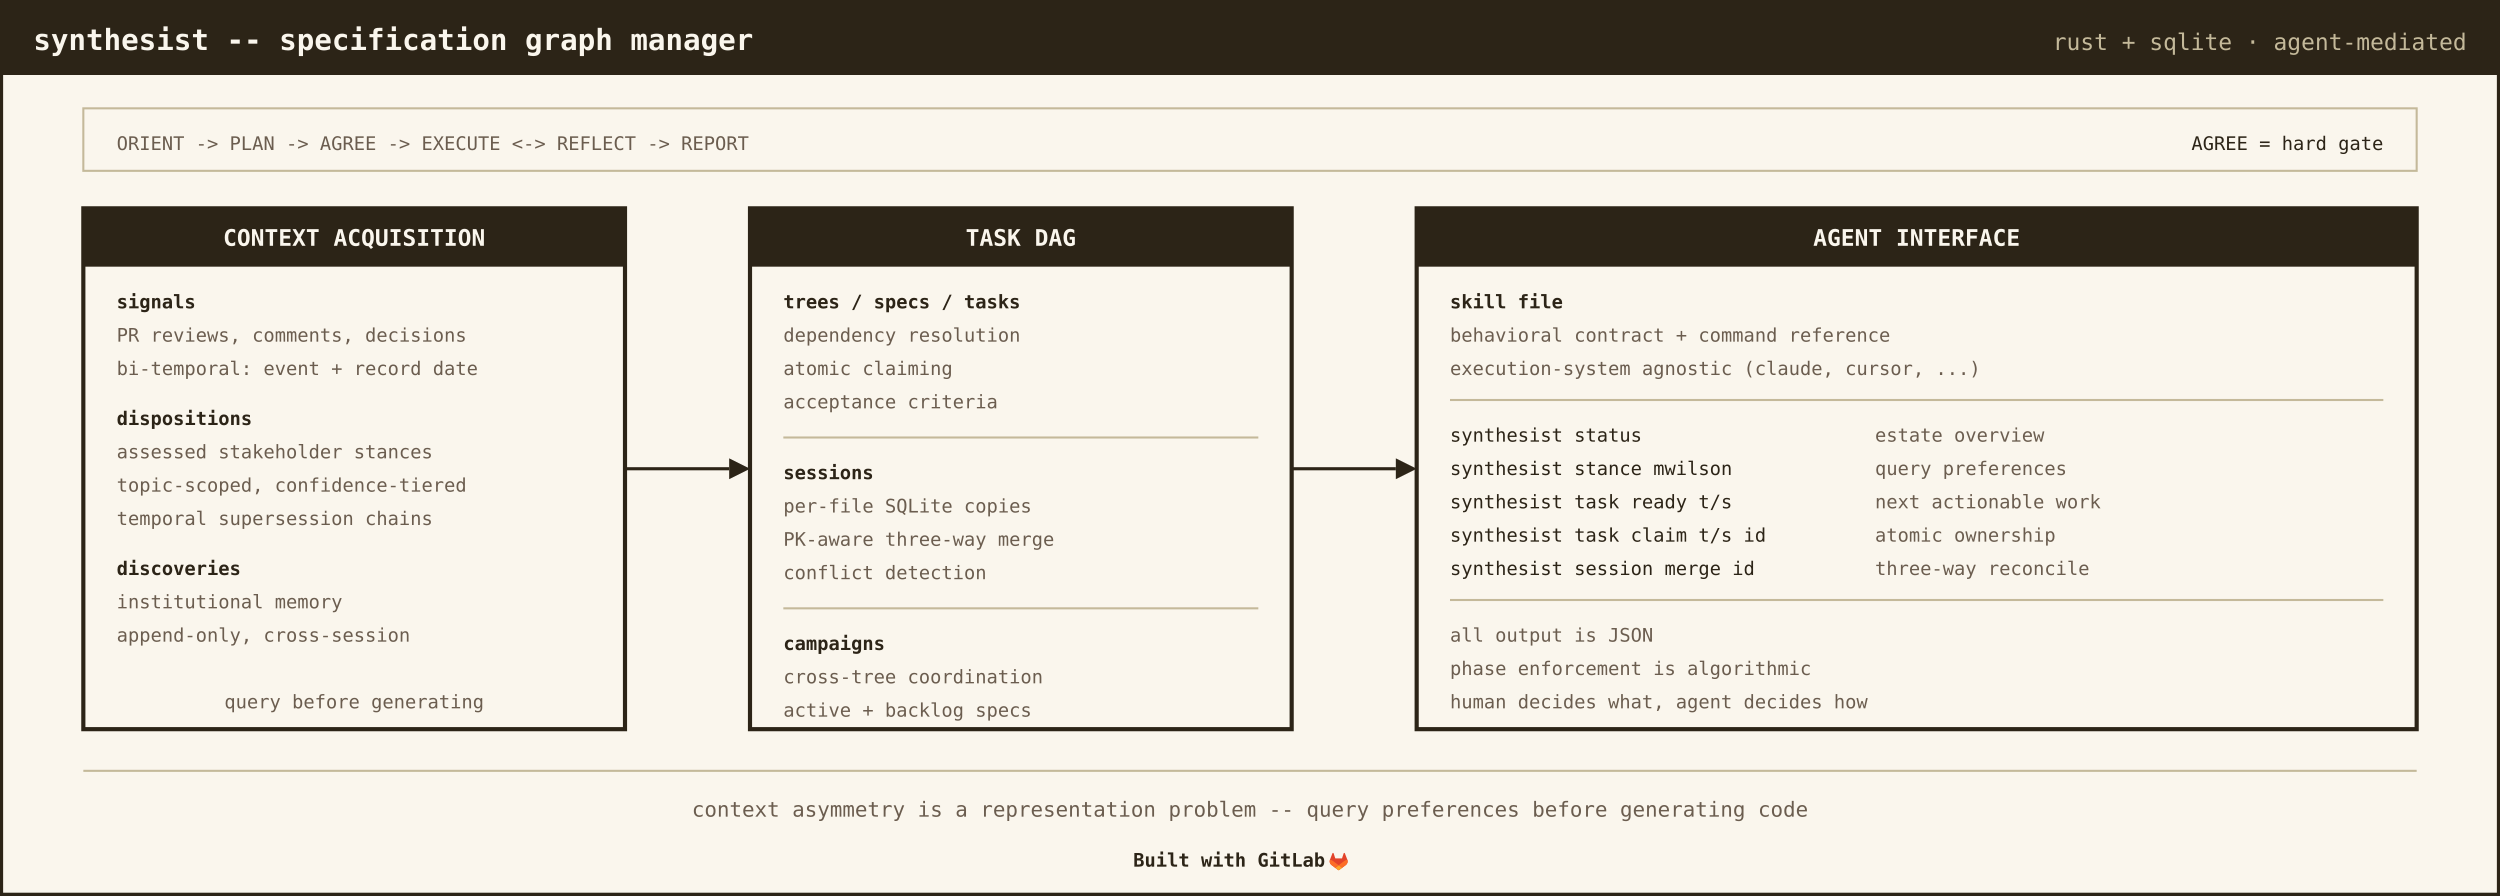
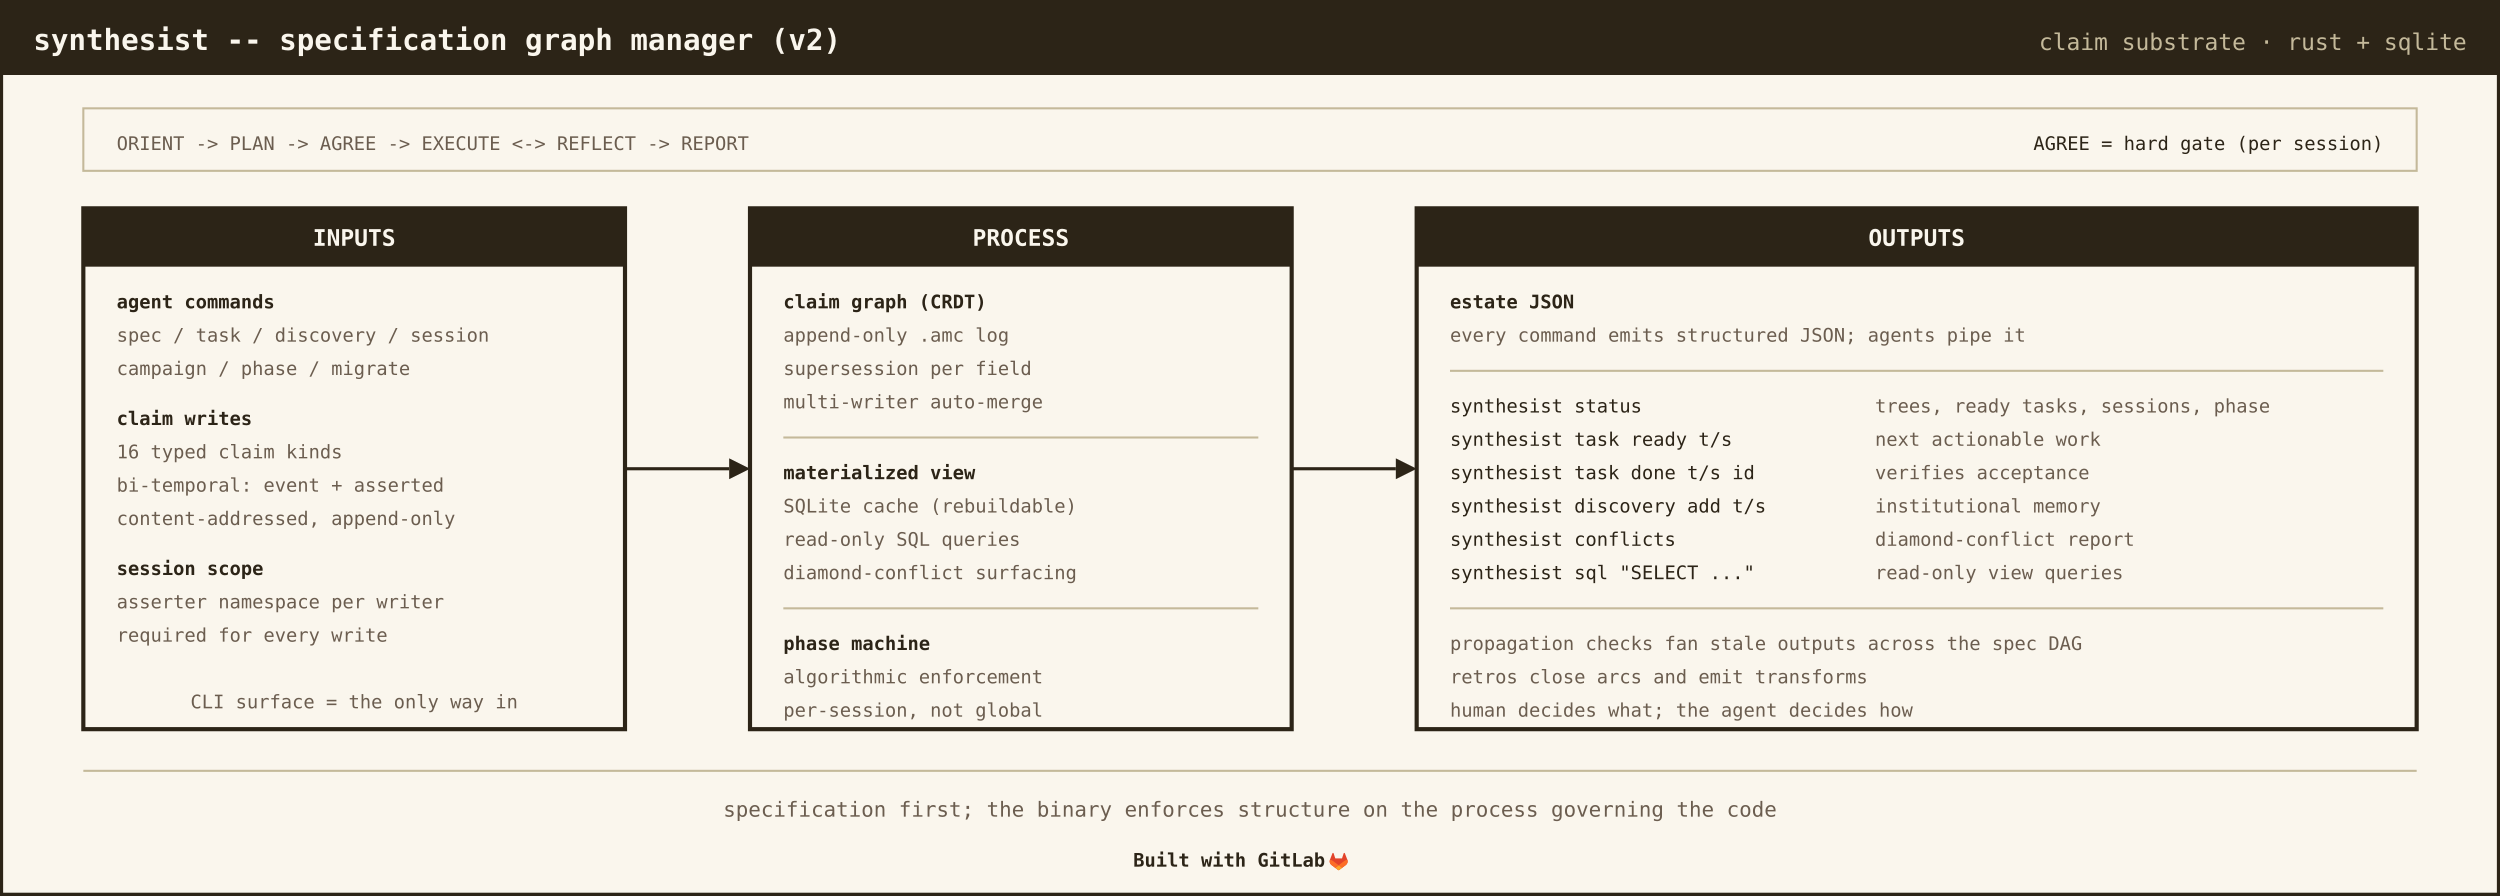
<svg xmlns="http://www.w3.org/2000/svg" viewBox="0 0 1200 430">
  <rect x="0" y="0" width="1200" height="430" fill="#faf6ed" stroke="#2c2417" stroke-width="3" />
  <rect x="0" y="0" width="1200" height="36" fill="#2c2417" />
-   <text x="16" y="24" font-family="'IBM Plex Mono', monospace" font-size="14" fill="#faf6ed" font-weight="bold">synthesist -- specification graph manager</text>
-   <text x="1184" y="24" font-family="'IBM Plex Mono', monospace" font-size="11" fill="#c4b99a" text-anchor="end">rust + sqlite · agent-mediated</text>
+   <text x="16" y="24" font-family="'IBM Plex Mono', monospace" font-size="14" fill="#faf6ed" font-weight="bold">synthesist -- specification graph manager (v2)</text>
+   <text x="1184" y="24" font-family="'IBM Plex Mono', monospace" font-size="11" fill="#c4b99a" text-anchor="end">claim substrate · rust + sqlite</text>
  <rect x="40" y="52" width="1120" height="30" fill="none" stroke="#c4b99a" stroke-width="1" />
  <text x="56" y="72" font-family="'IBM Plex Mono', monospace" font-size="9" fill="#6b5d4f">ORIENT -&gt; PLAN -&gt; AGREE -&gt; EXECUTE &lt;-&gt; REFLECT -&gt; REPORT</text>
-   <text x="1144" y="72" font-family="'IBM Plex Mono', monospace" font-size="9" fill="#2c2417" text-anchor="end">AGREE = hard gate</text>
+   <text x="1144" y="72" font-family="'IBM Plex Mono', monospace" font-size="9" fill="#2c2417" text-anchor="end">AGREE = hard gate (per session)</text>
  <rect x="40" y="100" width="260" height="250" fill="none" stroke="#2c2417" stroke-width="2" />
  <rect x="40" y="100" width="260" height="28" fill="#2c2417" />
-   <text x="170" y="118" font-family="'IBM Plex Mono', monospace" font-size="11" fill="#faf6ed" text-anchor="middle" font-weight="bold">CONTEXT ACQUISITION</text>
-   <text x="56" y="148" font-family="'IBM Plex Mono', monospace" font-size="9" fill="#2c2417" font-weight="bold">signals</text>
-   <text x="56" y="164" font-family="'IBM Plex Mono', monospace" font-size="9" fill="#6b5d4f">  PR reviews, comments, decisions</text>
-   <text x="56" y="180" font-family="'IBM Plex Mono', monospace" font-size="9" fill="#6b5d4f">  bi-temporal: event + record date</text>
-   <text x="56" y="204" font-family="'IBM Plex Mono', monospace" font-size="9" fill="#2c2417" font-weight="bold">dispositions</text>
-   <text x="56" y="220" font-family="'IBM Plex Mono', monospace" font-size="9" fill="#6b5d4f">  assessed stakeholder stances</text>
-   <text x="56" y="236" font-family="'IBM Plex Mono', monospace" font-size="9" fill="#6b5d4f">  topic-scoped, confidence-tiered</text>
-   <text x="56" y="252" font-family="'IBM Plex Mono', monospace" font-size="9" fill="#6b5d4f">  temporal supersession chains</text>
-   <text x="56" y="276" font-family="'IBM Plex Mono', monospace" font-size="9" fill="#2c2417" font-weight="bold">discoveries</text>
-   <text x="56" y="292" font-family="'IBM Plex Mono', monospace" font-size="9" fill="#6b5d4f">  institutional memory</text>
-   <text x="56" y="308" font-family="'IBM Plex Mono', monospace" font-size="9" fill="#6b5d4f">  append-only, cross-session</text>
-   <text x="170" y="340" font-family="'IBM Plex Mono', monospace" font-size="9" fill="#6b5d4f" text-anchor="middle">query before generating</text>
+   <text x="170" y="118" font-family="'IBM Plex Mono', monospace" font-size="11" fill="#faf6ed" text-anchor="middle" font-weight="bold">INPUTS</text>
+   <text x="56" y="148" font-family="'IBM Plex Mono', monospace" font-size="9" fill="#2c2417" font-weight="bold">agent commands</text>
+   <text x="56" y="164" font-family="'IBM Plex Mono', monospace" font-size="9" fill="#6b5d4f">  spec / task / discovery / session</text>
+   <text x="56" y="180" font-family="'IBM Plex Mono', monospace" font-size="9" fill="#6b5d4f">  campaign / phase / migrate</text>
+   <text x="56" y="204" font-family="'IBM Plex Mono', monospace" font-size="9" fill="#2c2417" font-weight="bold">claim writes</text>
+   <text x="56" y="220" font-family="'IBM Plex Mono', monospace" font-size="9" fill="#6b5d4f">  16 typed claim kinds</text>
+   <text x="56" y="236" font-family="'IBM Plex Mono', monospace" font-size="9" fill="#6b5d4f">  bi-temporal: event + asserted</text>
+   <text x="56" y="252" font-family="'IBM Plex Mono', monospace" font-size="9" fill="#6b5d4f">  content-addressed, append-only</text>
+   <text x="56" y="276" font-family="'IBM Plex Mono', monospace" font-size="9" fill="#2c2417" font-weight="bold">session scope</text>
+   <text x="56" y="292" font-family="'IBM Plex Mono', monospace" font-size="9" fill="#6b5d4f">  asserter namespace per writer</text>
+   <text x="56" y="308" font-family="'IBM Plex Mono', monospace" font-size="9" fill="#6b5d4f">  required for every write</text>
+   <text x="170" y="340" font-family="'IBM Plex Mono', monospace" font-size="9" fill="#6b5d4f" text-anchor="middle">CLI surface = the only way in</text>
  <line x1="300" y1="225" x2="350" y2="225" stroke="#2c2417" stroke-width="1.5" />
  <polygon points="350,220 360,225 350,230" fill="#2c2417" />
  <rect x="360" y="100" width="260" height="250" fill="none" stroke="#2c2417" stroke-width="2" />
  <rect x="360" y="100" width="260" height="28" fill="#2c2417" />
-   <text x="490" y="118" font-family="'IBM Plex Mono', monospace" font-size="11" fill="#faf6ed" text-anchor="middle" font-weight="bold">TASK DAG</text>
-   <text x="376" y="148" font-family="'IBM Plex Mono', monospace" font-size="9" fill="#2c2417" font-weight="bold">trees / specs / tasks</text>
-   <text x="376" y="164" font-family="'IBM Plex Mono', monospace" font-size="9" fill="#6b5d4f">  dependency resolution</text>
-   <text x="376" y="180" font-family="'IBM Plex Mono', monospace" font-size="9" fill="#6b5d4f">  atomic claiming</text>
-   <text x="376" y="196" font-family="'IBM Plex Mono', monospace" font-size="9" fill="#6b5d4f">  acceptance criteria</text>
+   <text x="490" y="118" font-family="'IBM Plex Mono', monospace" font-size="11" fill="#faf6ed" text-anchor="middle" font-weight="bold">PROCESS</text>
+   <text x="376" y="148" font-family="'IBM Plex Mono', monospace" font-size="9" fill="#2c2417" font-weight="bold">claim graph (CRDT)</text>
+   <text x="376" y="164" font-family="'IBM Plex Mono', monospace" font-size="9" fill="#6b5d4f">  append-only .amc log</text>
+   <text x="376" y="180" font-family="'IBM Plex Mono', monospace" font-size="9" fill="#6b5d4f">  supersession per field</text>
+   <text x="376" y="196" font-family="'IBM Plex Mono', monospace" font-size="9" fill="#6b5d4f">  multi-writer auto-merge</text>
  <line x1="376" y1="210" x2="604" y2="210" stroke="#c4b99a" stroke-width="1" />
-   <text x="376" y="230" font-family="'IBM Plex Mono', monospace" font-size="9" fill="#2c2417" font-weight="bold">sessions</text>
-   <text x="376" y="246" font-family="'IBM Plex Mono', monospace" font-size="9" fill="#6b5d4f">  per-file SQLite copies</text>
-   <text x="376" y="262" font-family="'IBM Plex Mono', monospace" font-size="9" fill="#6b5d4f">  PK-aware three-way merge</text>
-   <text x="376" y="278" font-family="'IBM Plex Mono', monospace" font-size="9" fill="#6b5d4f">  conflict detection</text>
+   <text x="376" y="230" font-family="'IBM Plex Mono', monospace" font-size="9" fill="#2c2417" font-weight="bold">materialized view</text>
+   <text x="376" y="246" font-family="'IBM Plex Mono', monospace" font-size="9" fill="#6b5d4f">  SQLite cache (rebuildable)</text>
+   <text x="376" y="262" font-family="'IBM Plex Mono', monospace" font-size="9" fill="#6b5d4f">  read-only SQL queries</text>
+   <text x="376" y="278" font-family="'IBM Plex Mono', monospace" font-size="9" fill="#6b5d4f">  diamond-conflict surfacing</text>
  <line x1="376" y1="292" x2="604" y2="292" stroke="#c4b99a" stroke-width="1" />
-   <text x="376" y="312" font-family="'IBM Plex Mono', monospace" font-size="9" fill="#2c2417" font-weight="bold">campaigns</text>
-   <text x="376" y="328" font-family="'IBM Plex Mono', monospace" font-size="9" fill="#6b5d4f">  cross-tree coordination</text>
-   <text x="376" y="344" font-family="'IBM Plex Mono', monospace" font-size="9" fill="#6b5d4f">  active + backlog specs</text>
+   <text x="376" y="312" font-family="'IBM Plex Mono', monospace" font-size="9" fill="#2c2417" font-weight="bold">phase machine</text>
+   <text x="376" y="328" font-family="'IBM Plex Mono', monospace" font-size="9" fill="#6b5d4f">  algorithmic enforcement</text>
+   <text x="376" y="344" font-family="'IBM Plex Mono', monospace" font-size="9" fill="#6b5d4f">  per-session, not global</text>
  <line x1="620" y1="225" x2="670" y2="225" stroke="#2c2417" stroke-width="1.5" />
  <polygon points="670,220 680,225 670,230" fill="#2c2417" />
  <rect x="680" y="100" width="480" height="250" fill="none" stroke="#2c2417" stroke-width="2" />
  <rect x="680" y="100" width="480" height="28" fill="#2c2417" />
-   <text x="920" y="118" font-family="'IBM Plex Mono', monospace" font-size="11" fill="#faf6ed" text-anchor="middle" font-weight="bold">AGENT INTERFACE</text>
-   <text x="696" y="148" font-family="'IBM Plex Mono', monospace" font-size="9" fill="#2c2417" font-weight="bold">skill file</text>
-   <text x="696" y="164" font-family="'IBM Plex Mono', monospace" font-size="9" fill="#6b5d4f">  behavioral contract + command reference</text>
-   <text x="696" y="180" font-family="'IBM Plex Mono', monospace" font-size="9" fill="#6b5d4f">  execution-system agnostic (claude, cursor, ...)</text>
-   <line x1="696" y1="192" x2="1144" y2="192" stroke="#c4b99a" stroke-width="1" />
-   <text x="696" y="212" font-family="'IBM Plex Mono', monospace" font-size="9" fill="#2c2417">synthesist status</text>
-   <text x="900" y="212" font-family="'IBM Plex Mono', monospace" font-size="9" fill="#6b5d4f">estate overview</text>
-   <text x="696" y="228" font-family="'IBM Plex Mono', monospace" font-size="9" fill="#2c2417">synthesist stance mwilson</text>
-   <text x="900" y="228" font-family="'IBM Plex Mono', monospace" font-size="9" fill="#6b5d4f">query preferences</text>
-   <text x="696" y="244" font-family="'IBM Plex Mono', monospace" font-size="9" fill="#2c2417">synthesist task ready t/s</text>
-   <text x="900" y="244" font-family="'IBM Plex Mono', monospace" font-size="9" fill="#6b5d4f">next actionable work</text>
-   <text x="696" y="260" font-family="'IBM Plex Mono', monospace" font-size="9" fill="#2c2417">synthesist task claim t/s id</text>
-   <text x="900" y="260" font-family="'IBM Plex Mono', monospace" font-size="9" fill="#6b5d4f">atomic ownership</text>
-   <text x="696" y="276" font-family="'IBM Plex Mono', monospace" font-size="9" fill="#2c2417">synthesist session merge id</text>
-   <text x="900" y="276" font-family="'IBM Plex Mono', monospace" font-size="9" fill="#6b5d4f">three-way reconcile</text>
-   <line x1="696" y1="288" x2="1144" y2="288" stroke="#c4b99a" stroke-width="1" />
-   <text x="696" y="308" font-family="'IBM Plex Mono', monospace" font-size="9" fill="#6b5d4f">all output is JSON</text>
-   <text x="696" y="324" font-family="'IBM Plex Mono', monospace" font-size="9" fill="#6b5d4f">phase enforcement is algorithmic</text>
-   <text x="696" y="340" font-family="'IBM Plex Mono', monospace" font-size="9" fill="#6b5d4f">human decides what, agent decides how</text>
+   <text x="920" y="118" font-family="'IBM Plex Mono', monospace" font-size="11" fill="#faf6ed" text-anchor="middle" font-weight="bold">OUTPUTS</text>
+   <text x="696" y="148" font-family="'IBM Plex Mono', monospace" font-size="9" fill="#2c2417" font-weight="bold">estate JSON</text>
+   <text x="696" y="164" font-family="'IBM Plex Mono', monospace" font-size="9" fill="#6b5d4f">  every command emits structured JSON; agents pipe it</text>
+   <line x1="696" y1="178" x2="1144" y2="178" stroke="#c4b99a" stroke-width="1" />
+   <text x="696" y="198" font-family="'IBM Plex Mono', monospace" font-size="9" fill="#2c2417">synthesist status</text>
+   <text x="900" y="198" font-family="'IBM Plex Mono', monospace" font-size="9" fill="#6b5d4f">trees, ready tasks, sessions, phase</text>
+   <text x="696" y="214" font-family="'IBM Plex Mono', monospace" font-size="9" fill="#2c2417">synthesist task ready t/s</text>
+   <text x="900" y="214" font-family="'IBM Plex Mono', monospace" font-size="9" fill="#6b5d4f">next actionable work</text>
+   <text x="696" y="230" font-family="'IBM Plex Mono', monospace" font-size="9" fill="#2c2417">synthesist task done t/s id</text>
+   <text x="900" y="230" font-family="'IBM Plex Mono', monospace" font-size="9" fill="#6b5d4f">verifies acceptance</text>
+   <text x="696" y="246" font-family="'IBM Plex Mono', monospace" font-size="9" fill="#2c2417">synthesist discovery add t/s</text>
+   <text x="900" y="246" font-family="'IBM Plex Mono', monospace" font-size="9" fill="#6b5d4f">institutional memory</text>
+   <text x="696" y="262" font-family="'IBM Plex Mono', monospace" font-size="9" fill="#2c2417">synthesist conflicts</text>
+   <text x="900" y="262" font-family="'IBM Plex Mono', monospace" font-size="9" fill="#6b5d4f">diamond-conflict report</text>
+   <text x="696" y="278" font-family="'IBM Plex Mono', monospace" font-size="9" fill="#2c2417">synthesist sql "SELECT ..."</text>
+   <text x="900" y="278" font-family="'IBM Plex Mono', monospace" font-size="9" fill="#6b5d4f">read-only view queries</text>
+   <line x1="696" y1="292" x2="1144" y2="292" stroke="#c4b99a" stroke-width="1" />
+   <text x="696" y="312" font-family="'IBM Plex Mono', monospace" font-size="9" fill="#6b5d4f">propagation checks fan stale outputs across the spec DAG</text>
+   <text x="696" y="328" font-family="'IBM Plex Mono', monospace" font-size="9" fill="#6b5d4f">retros close arcs and emit transforms</text>
+   <text x="696" y="344" font-family="'IBM Plex Mono', monospace" font-size="9" fill="#6b5d4f">human decides what; the agent decides how</text>
  <line x1="40" y1="370" x2="1160" y2="370" stroke="#c4b99a" stroke-width="1" />
-   <text x="600" y="392" font-family="'IBM Plex Mono', monospace" font-size="10" fill="#6b5d4f" text-anchor="middle">context asymmetry is a representation problem -- query preferences before generating code</text>
+   <text x="600" y="392" font-family="'IBM Plex Mono', monospace" font-size="10" fill="#6b5d4f" text-anchor="middle">specification first; the binary enforces structure on the process governing the code</text>
  <text x="590" y="416" text-anchor="middle" fill="#2c2417" font-family="'IBM Plex Mono', monospace" font-size="9" font-weight="600">Built with GitLab</text>
  <g transform="translate(634, 405) scale(0.045)">
    <path d="M282.83,170.73l-.27-.69-26.14-68.22a6.81,6.81,0,0,0-2.69-3.24,7,7,0,0,0-8,.43,7,7,0,0,0-2.32,3.52l-17.65,54H154.29l-17.65-54A6.86,6.86,0,0,0,134.32,99a7,7,0,0,0-8-.43,6.87,6.87,0,0,0-2.69,3.24L97.44,170l-.26.69a48.54,48.54,0,0,0,16.1,56.1l.09.07.24.17,39.82,29.82,19.7,14.91,12,9.06a8.07,8.07,0,0,0,9.76,0l12-9.06,19.7-14.91,40.06-30,.1-.08A48.56,48.56,0,0,0,282.83,170.73Z" fill="#E24329" />
    <path d="M282.83,170.73l-.27-.69a88.3,88.3,0,0,0-35.15,15.8L190,229.25c19.55,14.79,36.57,27.64,36.57,27.64l40.06-30,.1-.08A48.56,48.56,0,0,0,282.83,170.73Z" fill="#FC6D26" />
    <path d="M153.43,256.89l19.7,14.91,12,9.06a8.07,8.07,0,0,0,9.76,0l12-9.06,19.7-14.91S209.55,244,190,229.25C170.45,244,153.43,256.89,153.43,256.89Z" fill="#FCA326" />
    <path d="M132.58,185.84A88.19,88.19,0,0,0,97.44,170l-.26.69a48.54,48.54,0,0,0,16.1,56.1l.09.07.24.17,39.82,29.82s17-12.85,36.57-27.64Z" fill="#FC6D26" />
  </g>
</svg>
